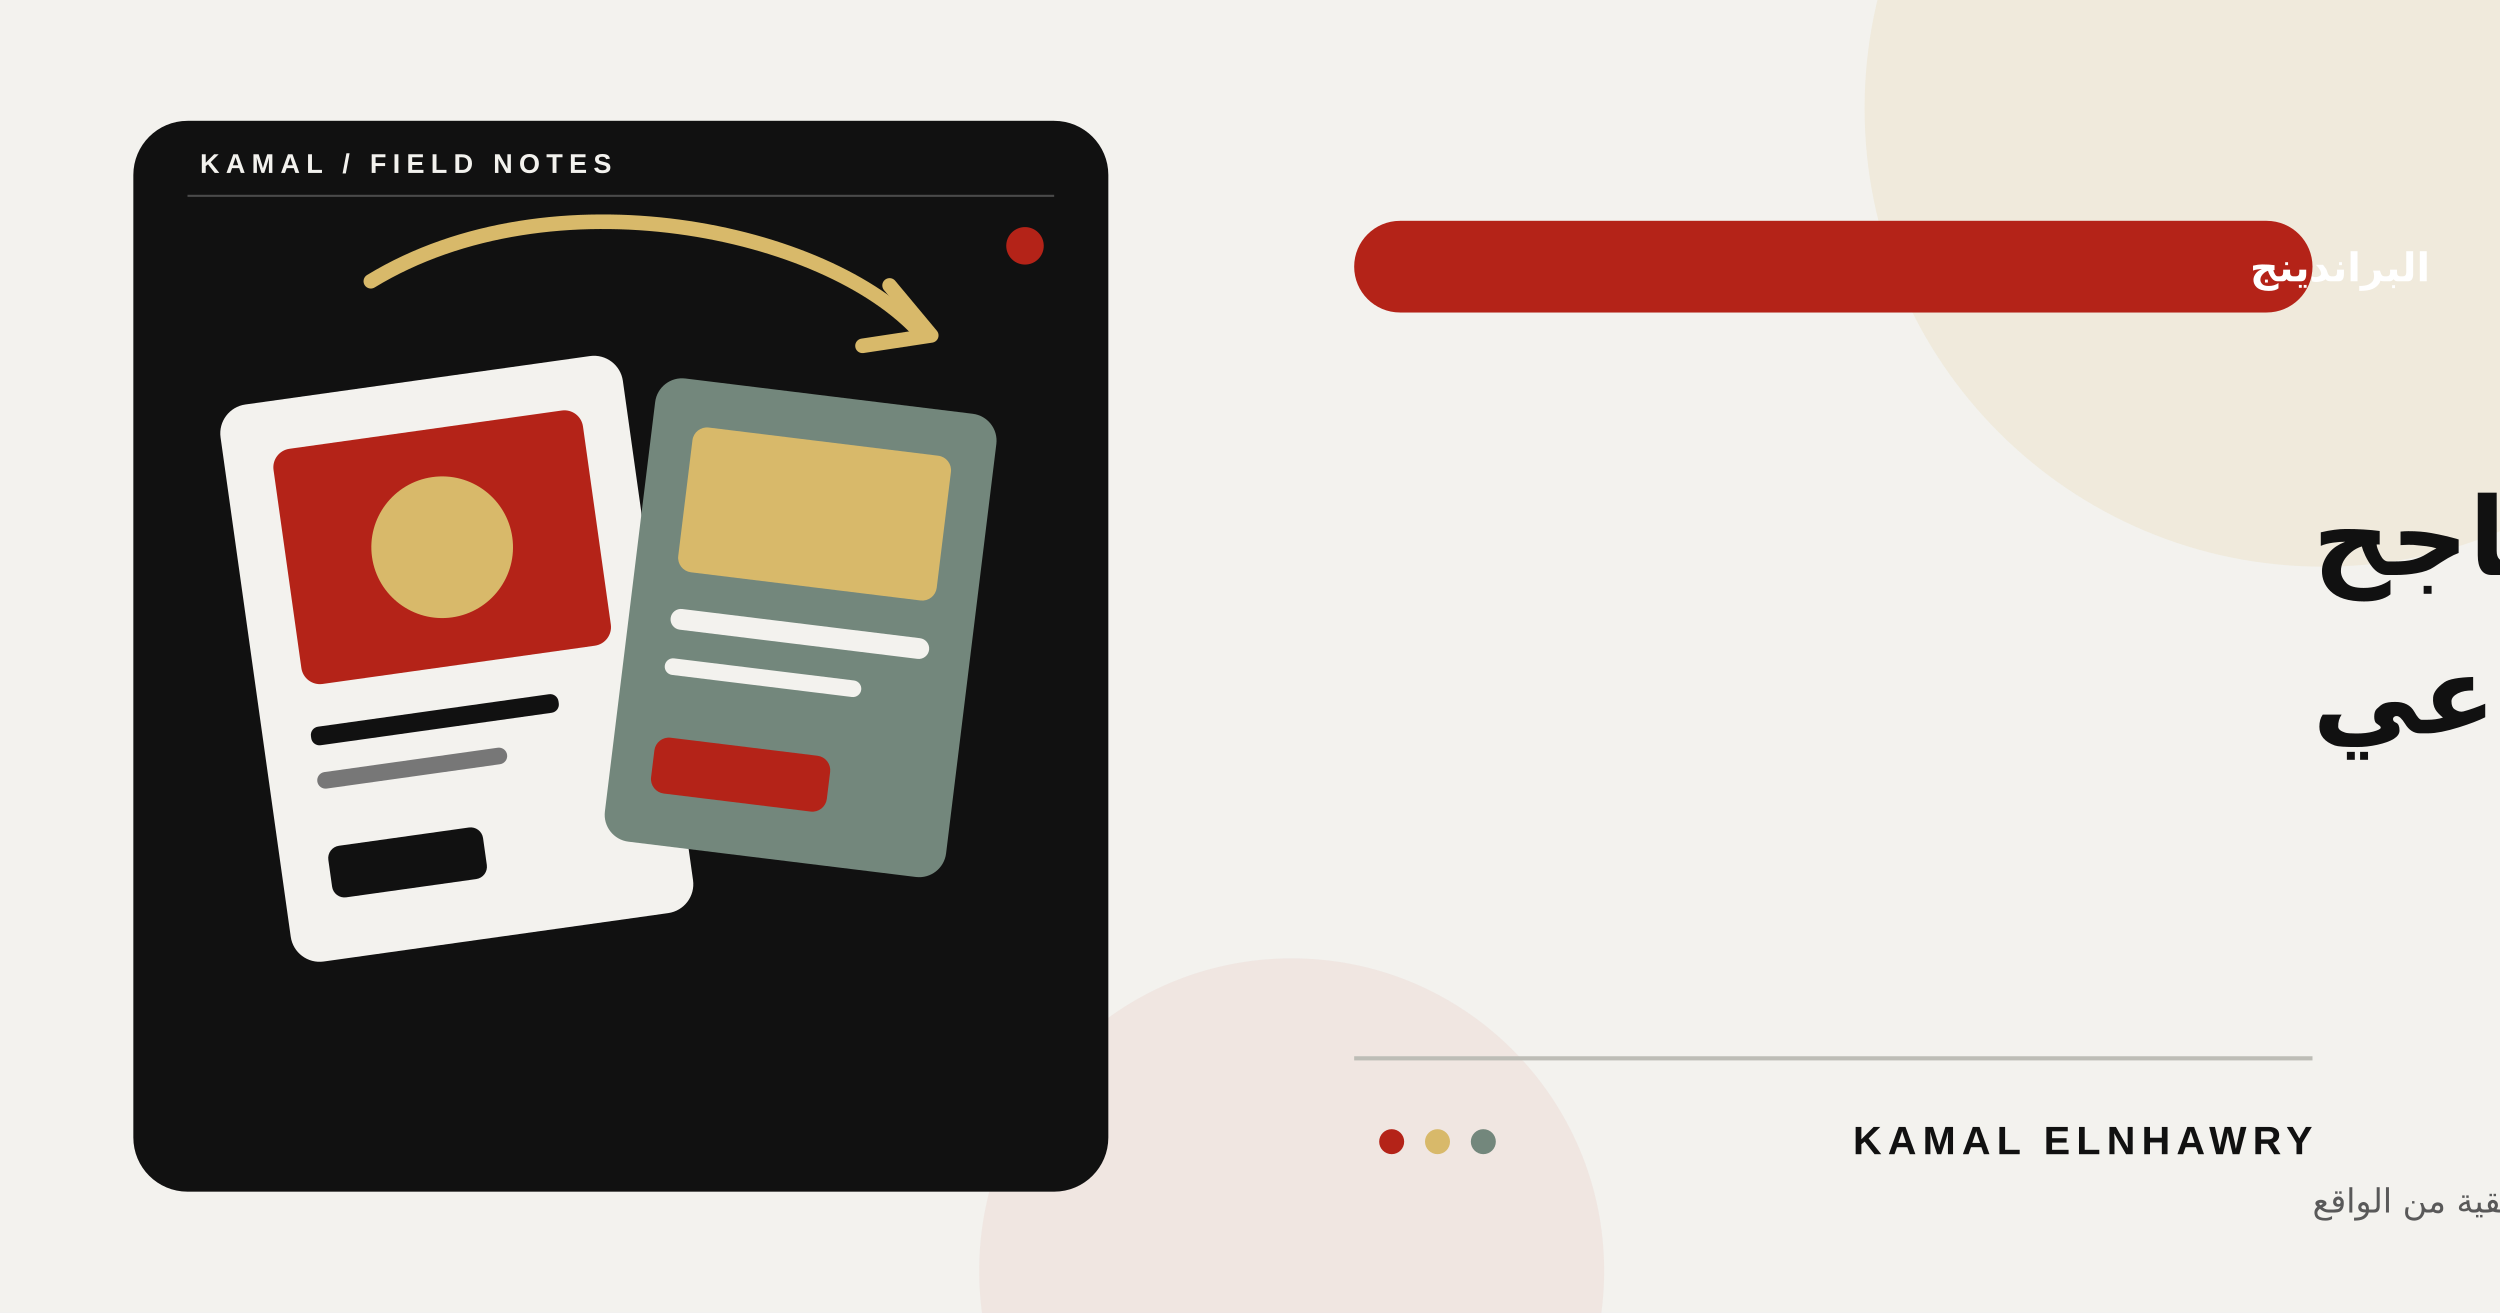
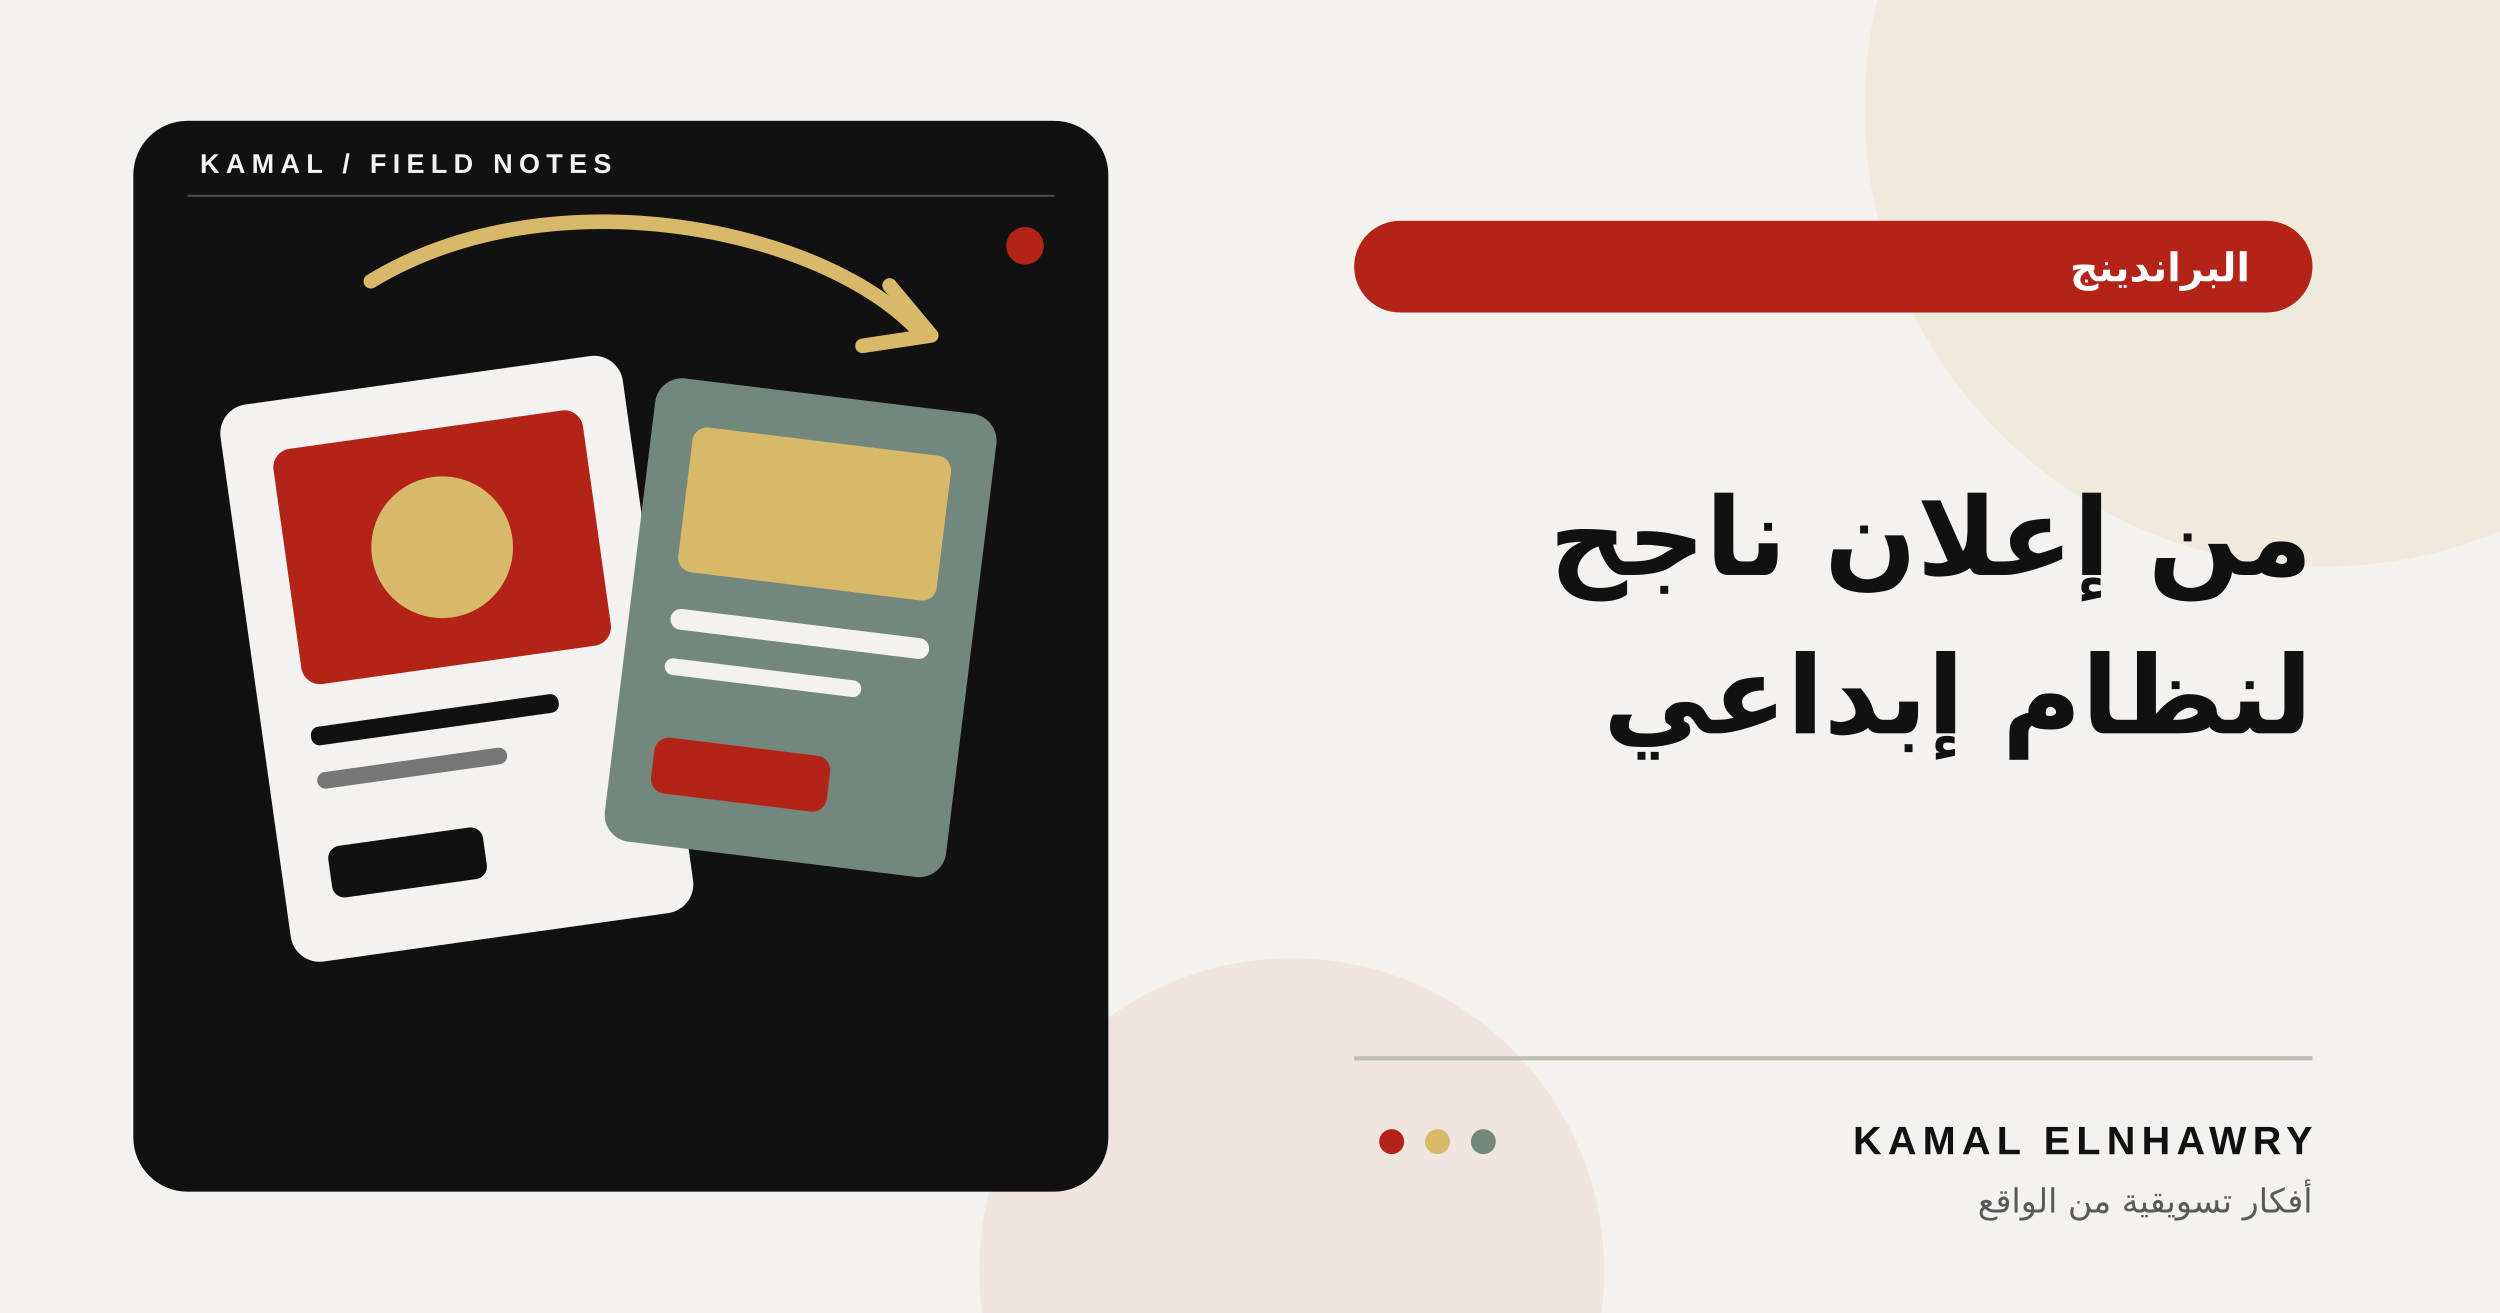
<svg xmlns="http://www.w3.org/2000/svg" width="1200" height="630" viewBox="0 0 1200 630" role="img" aria-labelledby="title desc">
  <rect width="1200" height="630" fill="#F3F2EE" />
  <circle cx="1115" cy="52" r="220" fill="#D8B96A" opacity=".14" />
  <circle cx="620" cy="610" r="150" fill="#B42318" opacity=".06" />
  <rect x="64" y="58" width="468" height="514" rx="26" fill="#111" />
  <path d="M90 94 H506" stroke="#4A4A4A" stroke-width="1" />
  <text x="96" y="83" font-family="Arial,sans-serif" font-size="13" font-weight="700" letter-spacing="3" fill="#F3F2EE">KAMAL / FIELD NOTES</text>
  <g>
    <g transform="rotate(-8 270 300)">
      <rect x="120" y="174" width="195" height="270" rx="14" fill="#F3F2EE" />
      <rect x="143" y="198" width="150" height="114" rx="9" fill="#B42318" />
      <circle cx="218" cy="255" r="34" fill="#D8B96A" />
      <rect x="143" y="332" width="120" height="9" rx="4" fill="#111" />
      <rect x="143" y="354" width="92" height="8" rx="4" fill="#777" />
      <rect x="143" y="390" width="75" height="25" rx="6" fill="#111" />
    </g>
    <g transform="rotate(7 390 300)">
      <rect x="302" y="190" width="165" height="224" rx="13" fill="#73877C" />
      <rect x="322" y="212" width="125" height="70" rx="7" fill="#D8B96A" />
      <rect x="322" y="300" width="125" height="10" rx="5" fill="#F3F2EE" />
      <rect x="322" y="324" width="95" height="8" rx="4" fill="#F3F2EE" />
      <rect x="322" y="362" width="85" height="27" rx="7" fill="#B42318" />
    </g>
    <path d="M178 135 C265 82 397 110 442 160" fill="none" stroke="#D8B96A" stroke-width="7" stroke-linecap="round" />
    <path d="M427 137 L447 161 L414 166" fill="none" stroke="#D8B96A" stroke-width="7" stroke-linecap="round" stroke-linejoin="round" />
  </g>
  <circle cx="492" cy="118" r="9" fill="#B42318" />
  <rect x="650" y="106" width="460" height="44" rx="22" fill="#B42318" />
-   <text x="1080" y="135" text-anchor="end" direction="rtl" unicode-bidi="plaintext" font-family="Arial,Tahoma,sans-serif" font-size="19" font-weight="700" fill="#fff">البراندينج</text>
-   <text x="1110" y="276" text-anchor="end" direction="rtl" unicode-bidi="plaintext" font-family="Arial,Tahoma,sans-serif" font-size="52" font-weight="700" fill="#111">من إعلان ناجح</text>
-   <text x="1110" y="352" text-anchor="end" direction="rtl" unicode-bidi="plaintext" font-family="Arial,Tahoma,sans-serif" font-size="52" font-weight="700" fill="#111">لنظام إبداعي</text>
+   <text x="1080" y="135" text-anchor="start" direction="rtl" unicode-bidi="plaintext" font-family="Arial,Tahoma,sans-serif" font-size="19" font-weight="700" fill="#fff">البراندينج</text>
+   <text x="1110" y="276" text-anchor="start" direction="rtl" unicode-bidi="plaintext" font-family="Arial,Tahoma,sans-serif" font-size="52" font-weight="700" fill="#111">من إعلان ناجح</text>
+   <text x="1110" y="352" text-anchor="start" direction="rtl" unicode-bidi="plaintext" font-family="Arial,Tahoma,sans-serif" font-size="52" font-weight="700" fill="#111">لنظام إبداعي</text>
  <path d="M650 508 H1110" stroke="#BDBDB6" stroke-width="2" />
  <circle cx="668" cy="548" r="6" fill="#B42318" />
  <circle cx="690" cy="548" r="6" fill="#D8B96A" />
  <circle cx="712" cy="548" r="6" fill="#73877C" />
  <text x="1110" y="554" text-anchor="end" font-family="Arial,sans-serif" font-size="19" font-weight="700" letter-spacing="3" fill="#111">KAMAL ELNHAWRY</text>
-   <text x="1110" y="582" text-anchor="end" direction="rtl" unicode-bidi="plaintext" font-family="Arial,Tahoma,sans-serif" font-size="16" fill="#595959">أفكار تسويقية من الواقع</text>
+   <text x="1110" y="582" text-anchor="start" direction="rtl" unicode-bidi="plaintext" font-family="Arial,Tahoma,sans-serif" font-size="16" fill="#595959">أفكار تسويقية من الواقع</text>
</svg>
